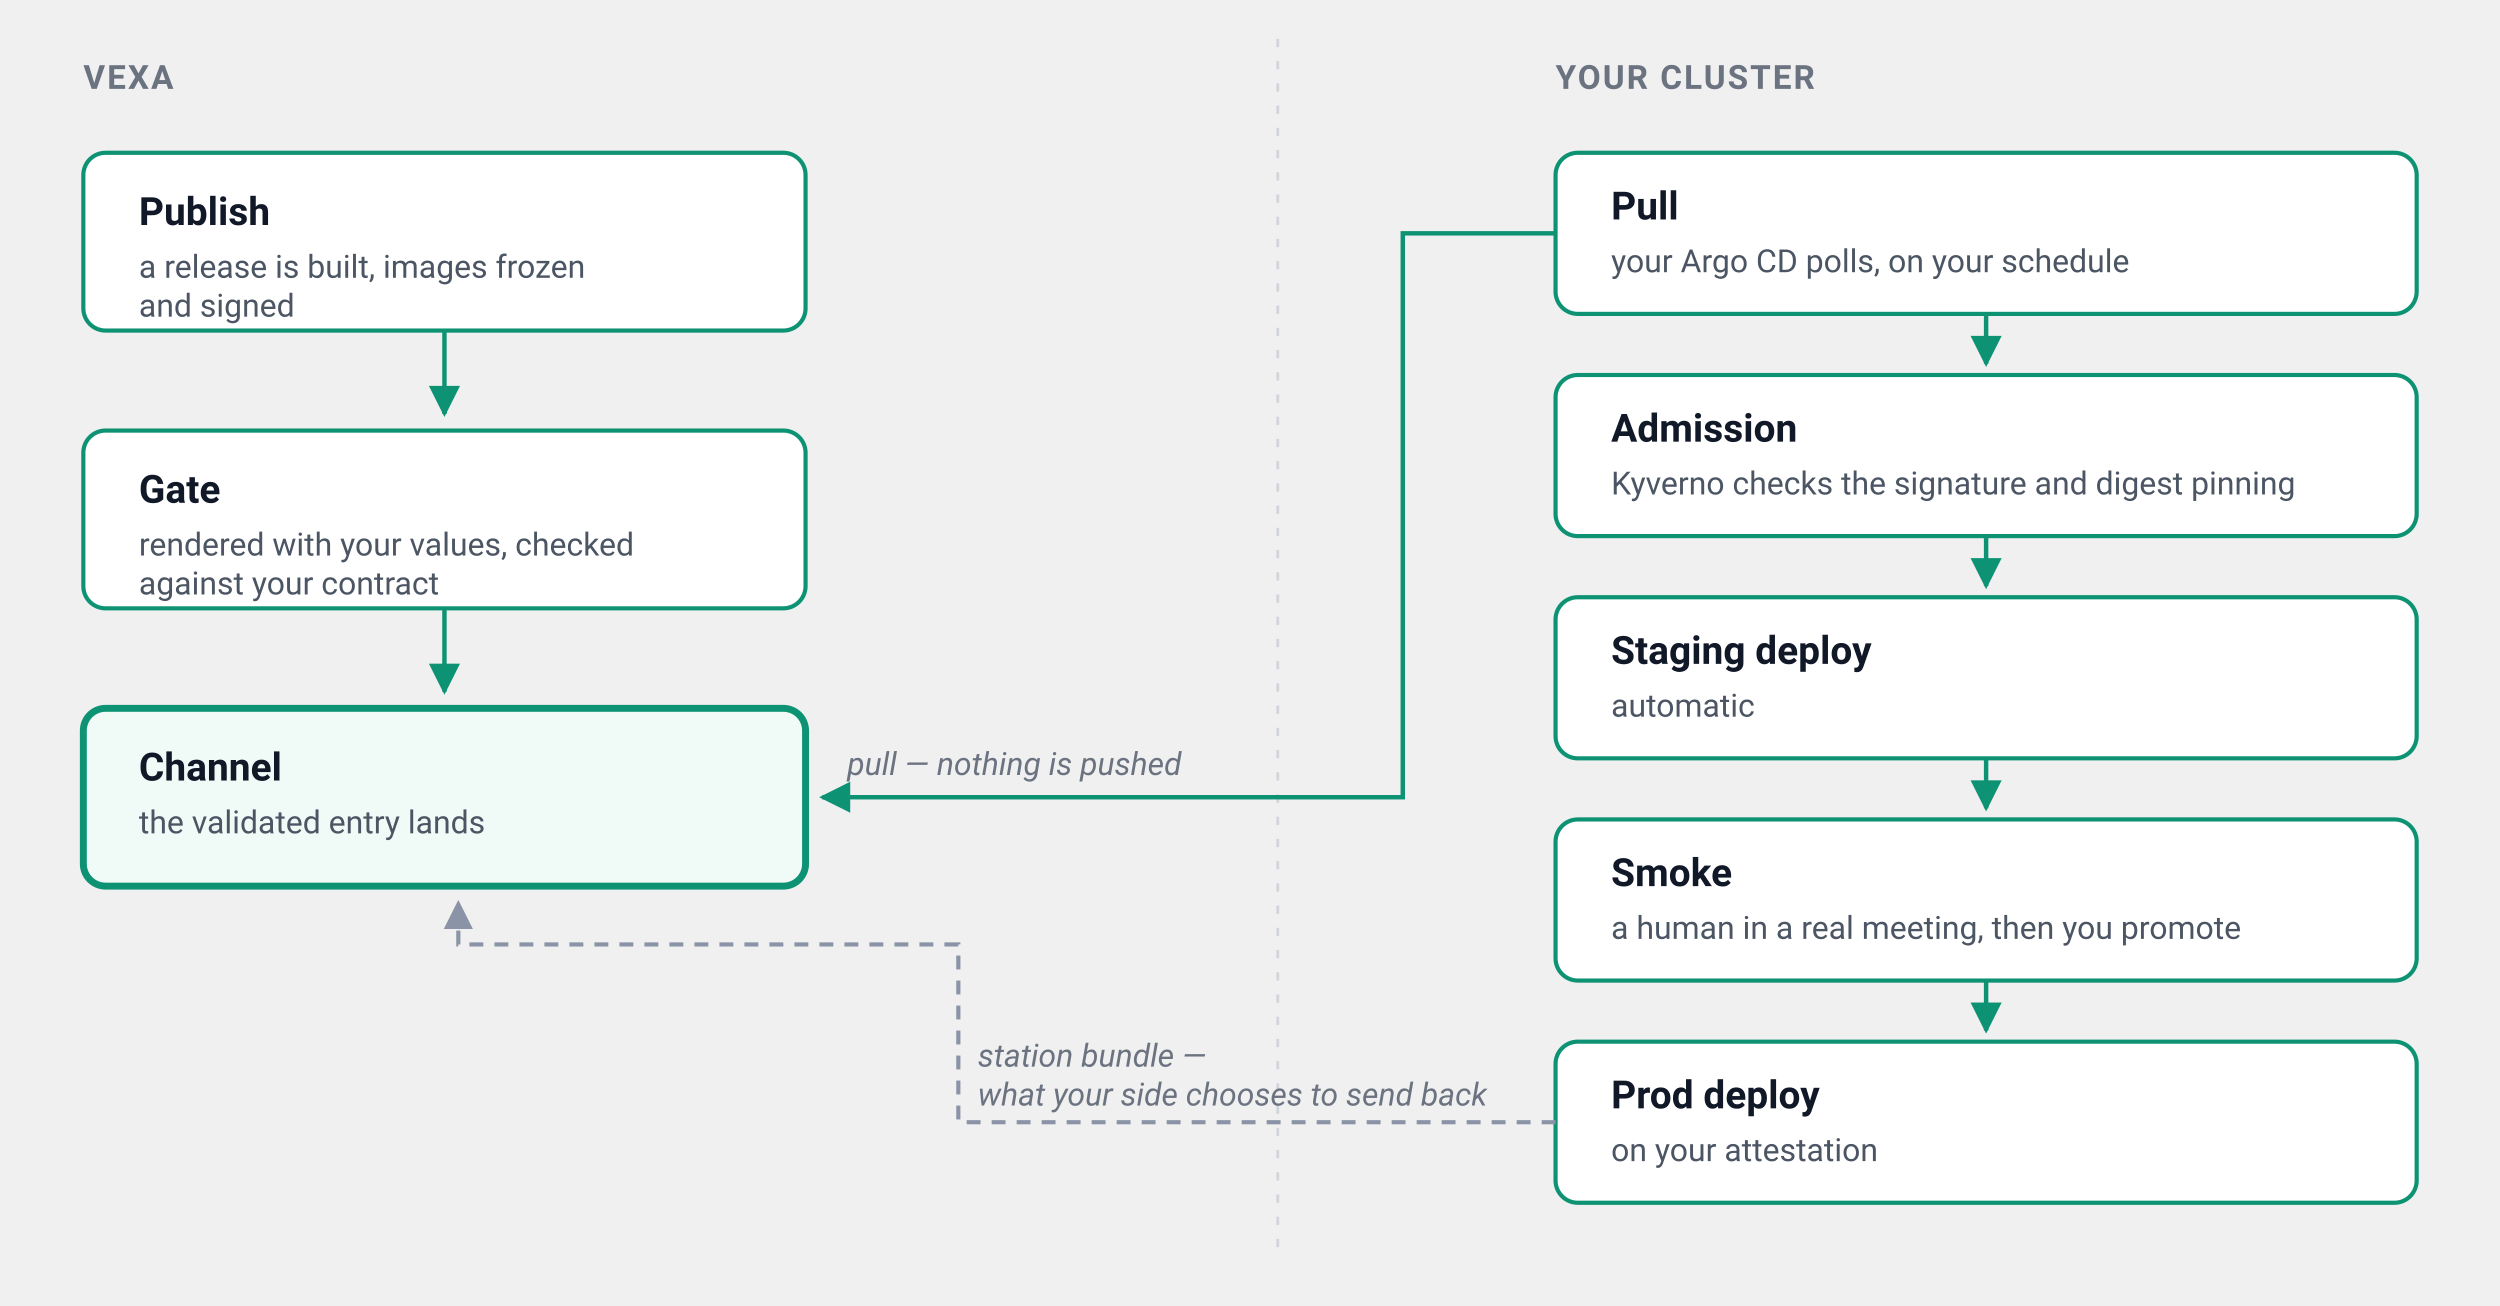
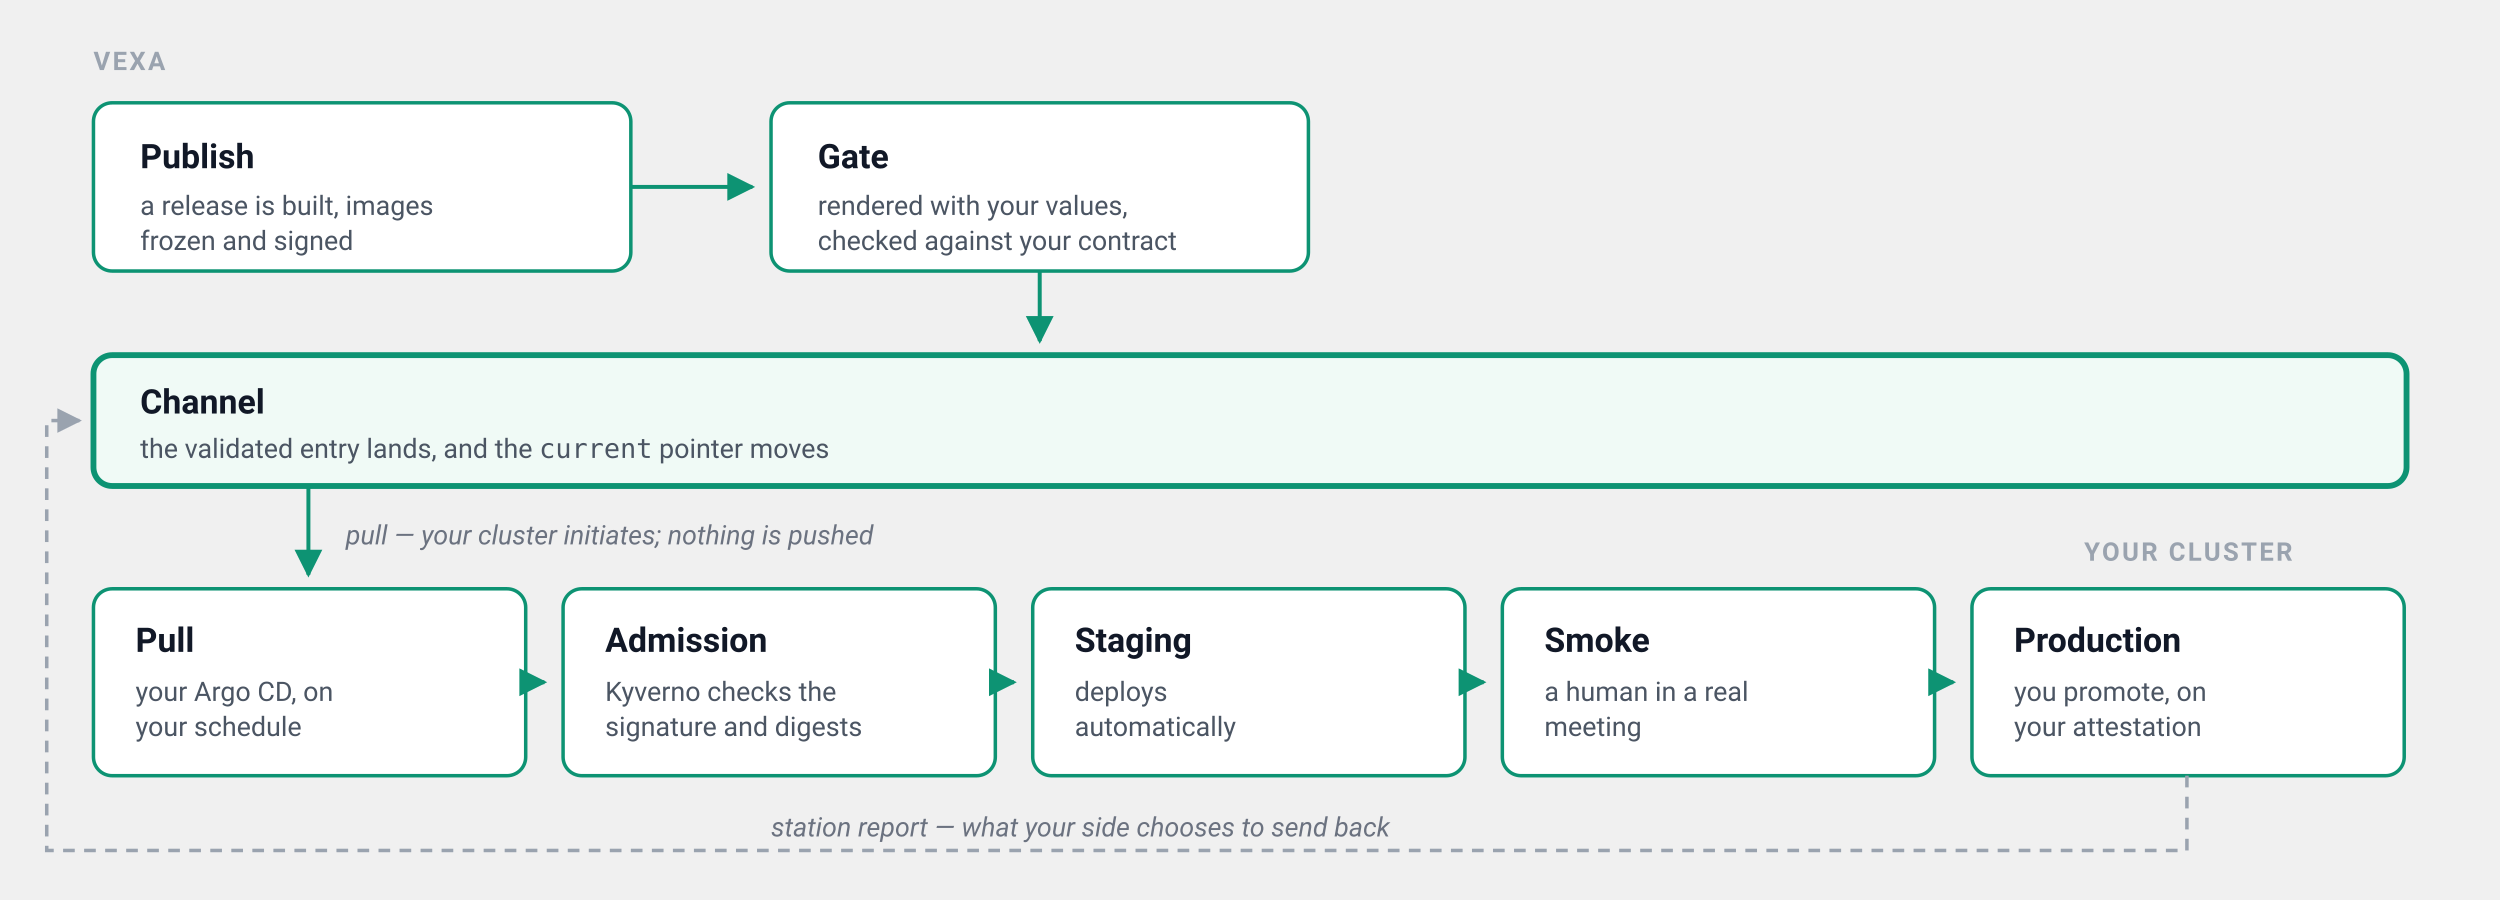
- <svg xmlns="http://www.w3.org/2000/svg" viewBox="0 0 900 470" width="900" height="470" font-family="ui-sans-serif, -apple-system, Segoe UI, Roboto, Helvetica, Arial, sans-serif" role="img" aria-label="Publish, gate, channel. Your cluster pulls, admission verifies, staging deploys, smoke runs with a human in a real meeting, production deploys on your attestation. The station bundle your side chooses to send back returns to the gate.">
+ <svg xmlns="http://www.w3.org/2000/svg" viewBox="0 0 1070 385" width="1070" height="385" font-family="ui-sans-serif, -apple-system, Segoe UI, Roboto, Helvetica, Arial, sans-serif" role="img" aria-label="Vexa publishes and gates a release into the channel. Your cluster pulls from the channel, admits it, deploys to staging, a human smokes it, and you promote to production. A station report optionally returns to the channel.">
  <defs>
    <marker id="g" viewBox="0 0 10 10" refX="9" refY="5" markerWidth="7" markerHeight="7" orient="auto-start-reverse">
      <path d="M0 0 L10 5 L0 10 z" fill="#0D9373" />
    </marker>
    <marker id="s" viewBox="0 0 10 10" refX="9" refY="5" markerWidth="7" markerHeight="7" orient="auto-start-reverse">
-       <path d="M0 0 L10 5 L0 10 z" fill="#8a94a6" />
+       <path d="M0 0 L10 5 L0 10 z" fill="#9aa3af" />
    </marker>
    <style>
-       .box  { fill: #ffffff; stroke: #0D9373; stroke-width: 1.5; rx: 8; }
-       .key  { fill: #f0faf6; stroke: #0D9373; stroke-width: 2.5; rx: 8; }
-       .ttl  { fill: #111827; font-size: 14px; font-weight: 600; }
-       .sub  { fill: #4b5563; font-size: 11.5px; }
-       .lane { fill: #6b7280; font-size: 12px; font-weight: 700; letter-spacing: .06em; }
-       .lbl  { fill: #6b7280; font-size: 11.5px; font-style: italic; }
-       .flow { stroke: #0D9373; stroke-width: 1.6; fill: none; }
-       .back { stroke: #8a94a6; stroke-width: 1.5; fill: none; stroke-dasharray: 5 4; }
-       .div  { stroke: #d1d5db; stroke-width: 1; stroke-dasharray: 3 5; }
+       .box  { fill:#ffffff; stroke:#0D9373; stroke-width:1.5; rx:8; }
+       .band { fill:#f0faf6; stroke:#0D9373; stroke-width:2.5; rx:8; }
+       .ttl  { fill:#111827; font-size:14.5px; font-weight:600; }
+       .sub  { fill:#4b5563; font-size:11.5px; }
+       .lane { fill:#9aa3af; font-size:11px; font-weight:700; letter-spacing:.09em; }
+       .lbl  { fill:#6b7280; font-size:11.5px; font-style:italic; }
+       .flow { stroke:#0D9373; stroke-width:1.7; fill:none; }
+       .back { stroke:#9aa3af; stroke-width:1.5; fill:none; stroke-dasharray:5 4; }
    </style>
  </defs>
-   <line class="div" x1="460" y1="14" x2="460" y2="452" />
-   <text class="lane" x="30" y="32">VEXA</text>
-   <text class="lane" x="560" y="32">YOUR CLUSTER</text>
-   <rect class="box" x="30" y="55" width="260" height="64" />
-   <text class="ttl" x="50" y="81">Publish</text>
-   <text class="sub" x="50" y="100">a release is built, images frozen</text>
-   <text class="sub" x="50" y="114">and signed</text>
-   <rect class="box" x="30" y="155" width="260" height="64" />
-   <text class="ttl" x="50" y="181">Gate</text>
-   <text class="sub" x="50" y="200">rendered with your values, checked</text>
-   <text class="sub" x="50" y="214">against your contract</text>
-   <rect class="key" x="30" y="255" width="260" height="64" />
-   <text class="ttl" x="50" y="281">Channel</text>
-   <text class="sub" x="50" y="300">the validated entry lands</text>
-   <path class="flow" d="M160 119 V149" marker-end="url(#g)" />
-   <path class="flow" d="M160 219 V249" marker-end="url(#g)" />
-   <rect class="box" x="560" y="55" width="310" height="58" />
-   <text class="ttl" x="580" y="79">Pull</text>
-   <text class="sub" x="580" y="98">your Argo CD polls, on your schedule</text>
-   <rect class="box" x="560" y="135" width="310" height="58" />
-   <text class="ttl" x="580" y="159">Admission</text>
-   <text class="sub" x="580" y="178">Kyverno checks the signature and digest pinning</text>
-   <rect class="box" x="560" y="215" width="310" height="58" />
-   <text class="ttl" x="580" y="239">Staging deploy</text>
-   <text class="sub" x="580" y="258">automatic</text>
-   <rect class="box" x="560" y="295" width="310" height="58" />
-   <text class="ttl" x="580" y="319">Smoke</text>
-   <text class="sub" x="580" y="338">a human in a real meeting, then you promote</text>
-   <rect class="box" x="560" y="375" width="310" height="58" />
-   <text class="ttl" x="580" y="399">Prod deploy</text>
-   <text class="sub" x="580" y="418">on your attestation</text>
-   <path class="flow" d="M715 113 V131" marker-end="url(#g)" />
-   <path class="flow" d="M715 193 V211" marker-end="url(#g)" />
-   <path class="flow" d="M715 273 V291" marker-end="url(#g)" />
-   <path class="flow" d="M715 353 V371" marker-end="url(#g)" />
-   <path class="flow" d="M560 84 H505 V287 H296" marker-end="url(#g)" />
-   <text class="lbl" x="305" y="279">pull — nothing is pushed</text>
-   <path class="back" d="M560 404 H345 V340 H165 V325" marker-end="url(#s)" />
-   <text class="lbl" x="352" y="384">station bundle —</text>
-   <text class="lbl" x="352" y="398">what your side chooses to send back</text>
+   <text class="lane" x="40" y="30">VEXA</text>
+   <rect class="box" x="40" y="44" width="230" height="72" />
+   <text class="ttl" x="60" y="72">Publish</text>
+   <text class="sub" x="60" y="92">a release is built, images</text>
+   <text class="sub" x="60" y="107">frozen and signed</text>
+   <rect class="box" x="330" y="44" width="230" height="72" />
+   <text class="ttl" x="350" y="72">Gate</text>
+   <text class="sub" x="350" y="92">rendered with your values,</text>
+   <text class="sub" x="350" y="107">checked against your contract</text>
+   <path class="flow" d="M270 80 H322" marker-end="url(#g)" />
+   <path class="flow" d="M445 116 V146" marker-end="url(#g)" />
+   <rect class="band" x="40" y="152" width="990" height="56" />
+   <text class="ttl" x="60" y="177">Channel</text>
+   <text class="sub" x="60" y="196">the validated entry lands, and the <tspan font-family="ui-monospace, SFMono-Regular, Menlo, monospace">current</tspan> pointer moves</text>
+   <path class="flow" d="M132 208 V246" marker-end="url(#g)" />
+   <text class="lbl" x="148" y="233">pull — your cluster initiates; nothing is pushed</text>
+   <text class="lane" x="892" y="240">YOUR CLUSTER</text>
+   <rect class="box" x="40" y="252" width="185" height="80" />
+   <text class="ttl" x="58" y="279">Pull</text>
+   <text class="sub" x="58" y="300">your Argo CD, on</text>
+   <text class="sub" x="58" y="315">your schedule</text>
+   <rect class="box" x="241" y="252" width="185" height="80" />
+   <text class="ttl" x="259" y="279">Admission</text>
+   <text class="sub" x="259" y="300">Kyverno checks the</text>
+   <text class="sub" x="259" y="315">signature and digests</text>
+   <rect class="box" x="442" y="252" width="185" height="80" />
+   <text class="ttl" x="460" y="279">Staging</text>
+   <text class="sub" x="460" y="300">deploys</text>
+   <text class="sub" x="460" y="315">automatically</text>
+   <rect class="box" x="643" y="252" width="185" height="80" />
+   <text class="ttl" x="661" y="279">Smoke</text>
+   <text class="sub" x="661" y="300">a human in a real</text>
+   <text class="sub" x="661" y="315">meeting</text>
+   <rect class="box" x="844" y="252" width="185" height="80" />
+   <text class="ttl" x="862" y="279">Production</text>
+   <text class="sub" x="862" y="300">you promote, on</text>
+   <text class="sub" x="862" y="315">your attestation</text>
+   <path class="flow" d="M225 292 H233" marker-end="url(#g)" />
+   <path class="flow" d="M426 292 H434" marker-end="url(#g)" />
+   <path class="flow" d="M627 292 H635" marker-end="url(#g)" />
+   <path class="flow" d="M828 292 H836" marker-end="url(#g)" />
+   <path class="back" d="M936 332 V364 H20 V180 H34" marker-end="url(#s)" />
+   <text class="lbl" x="330" y="358">station report — what your side chooses to send back</text>
</svg>
